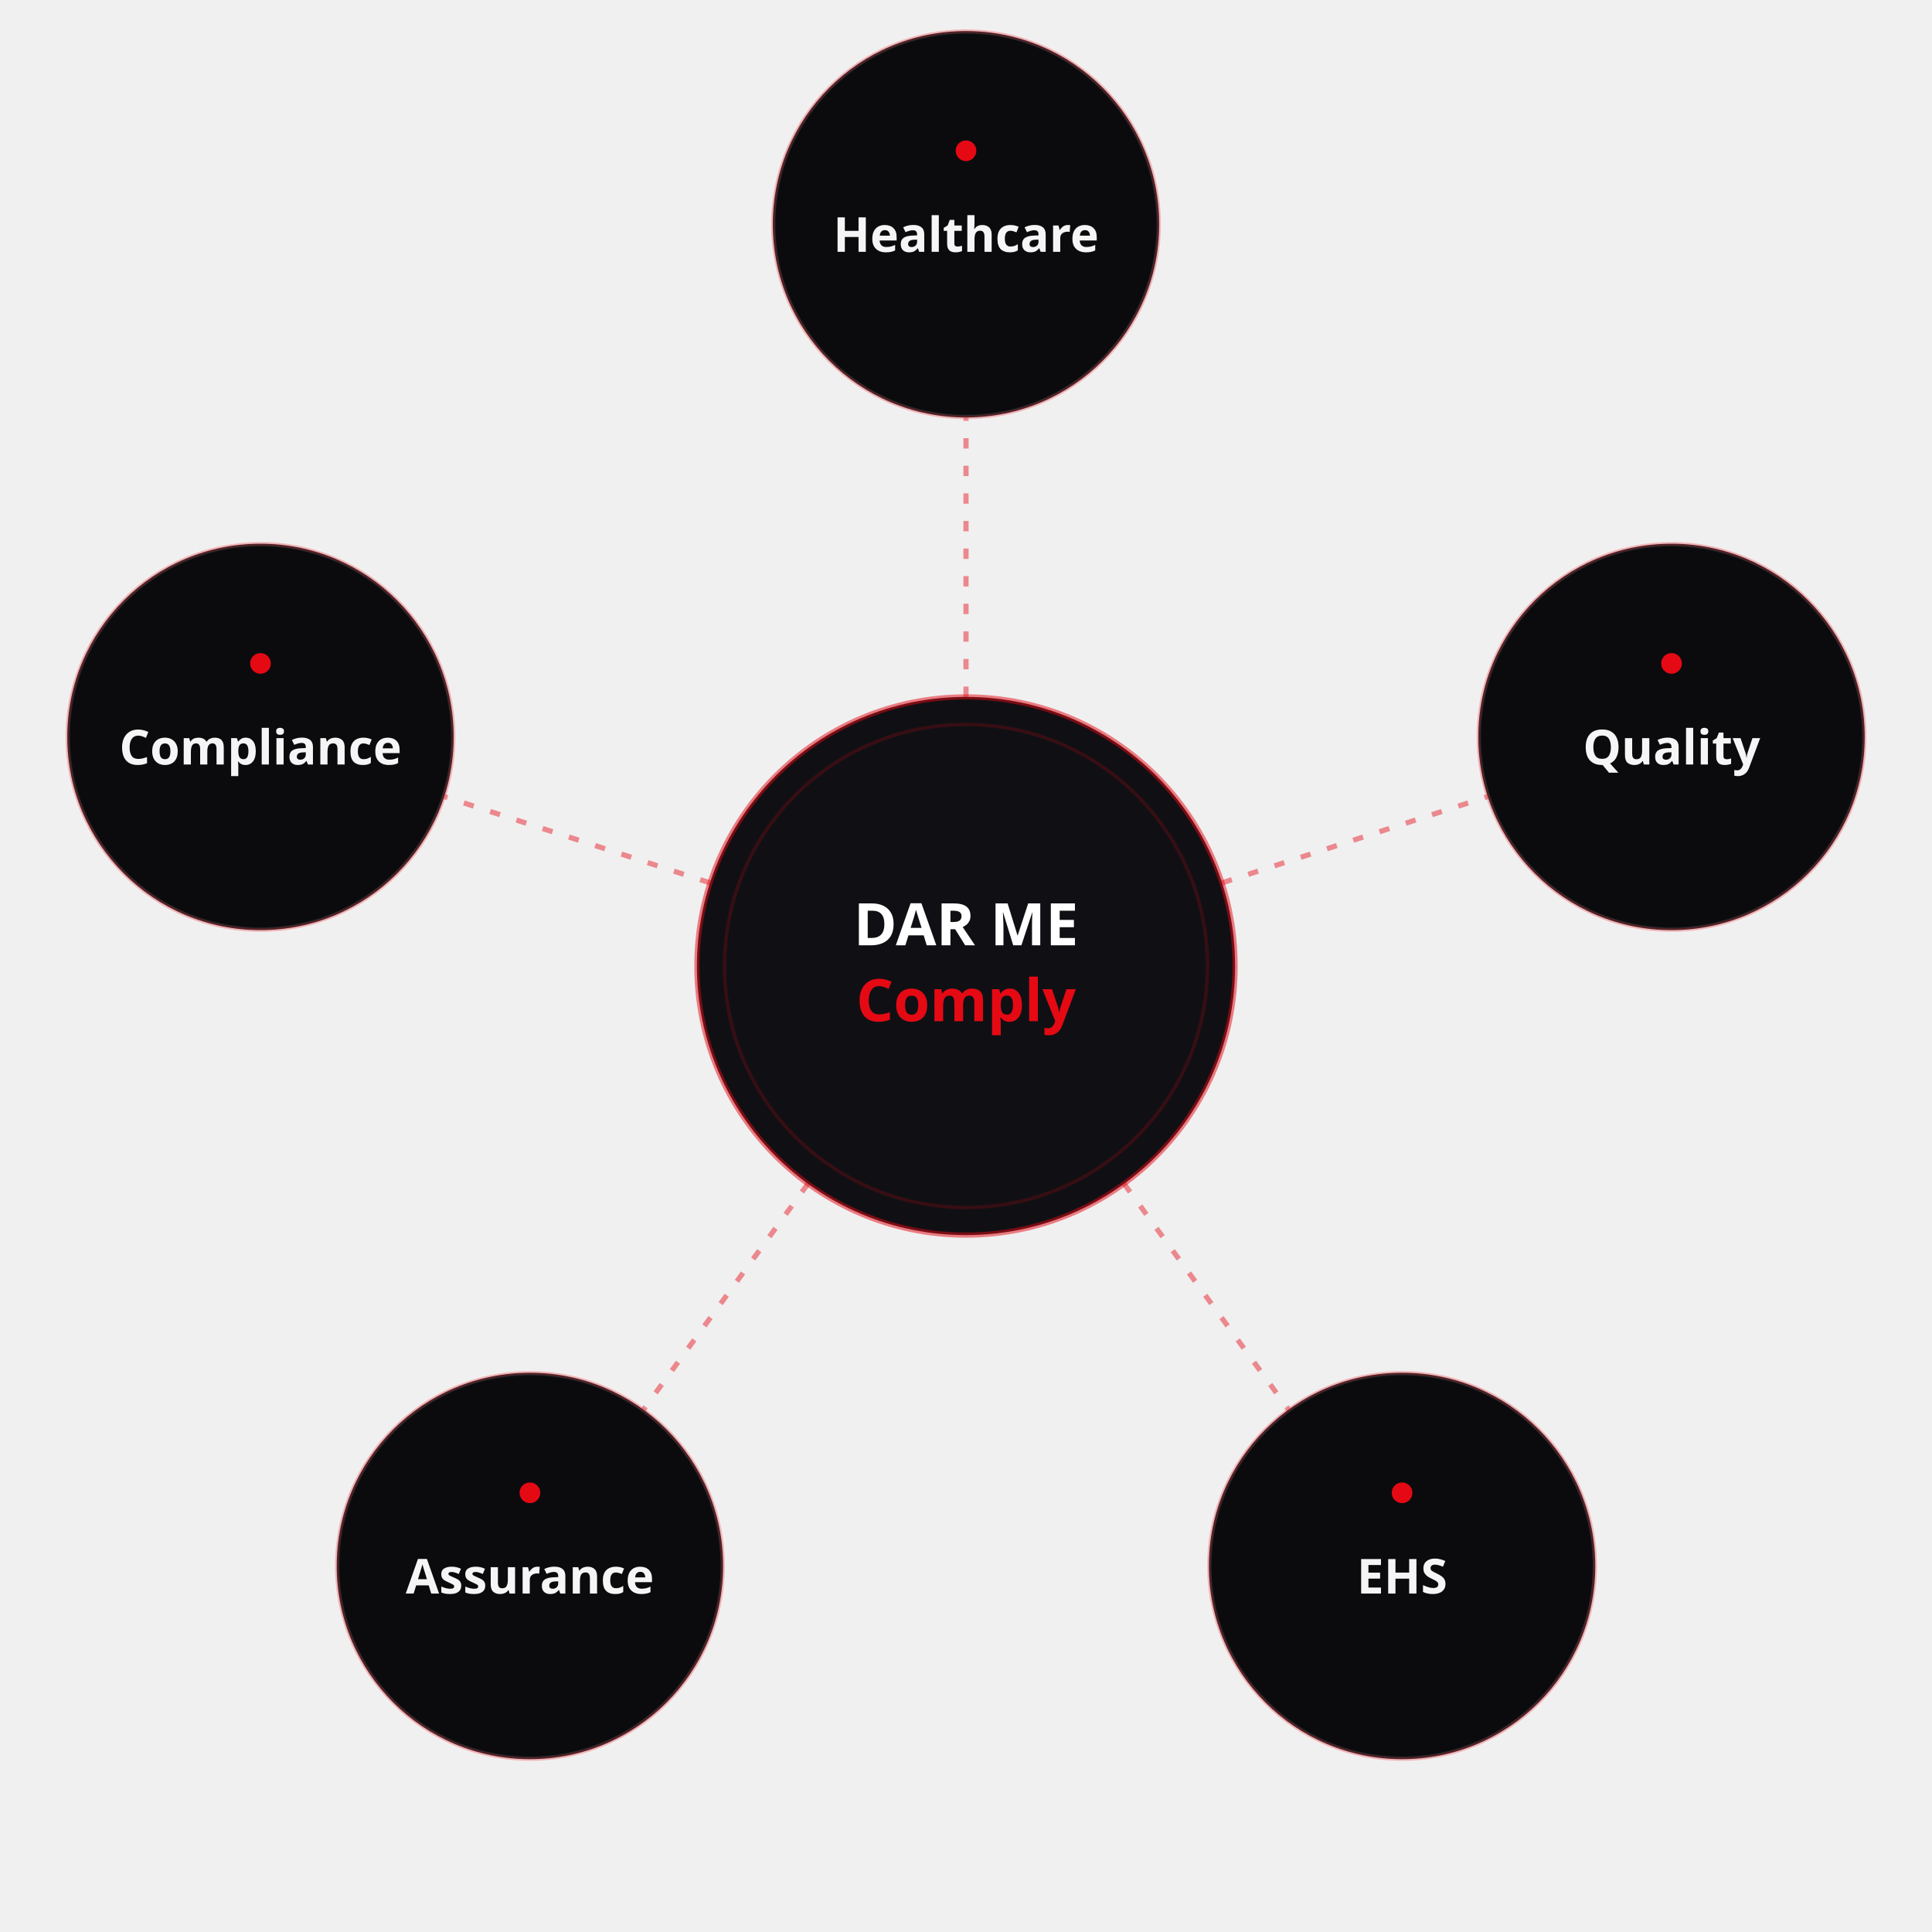
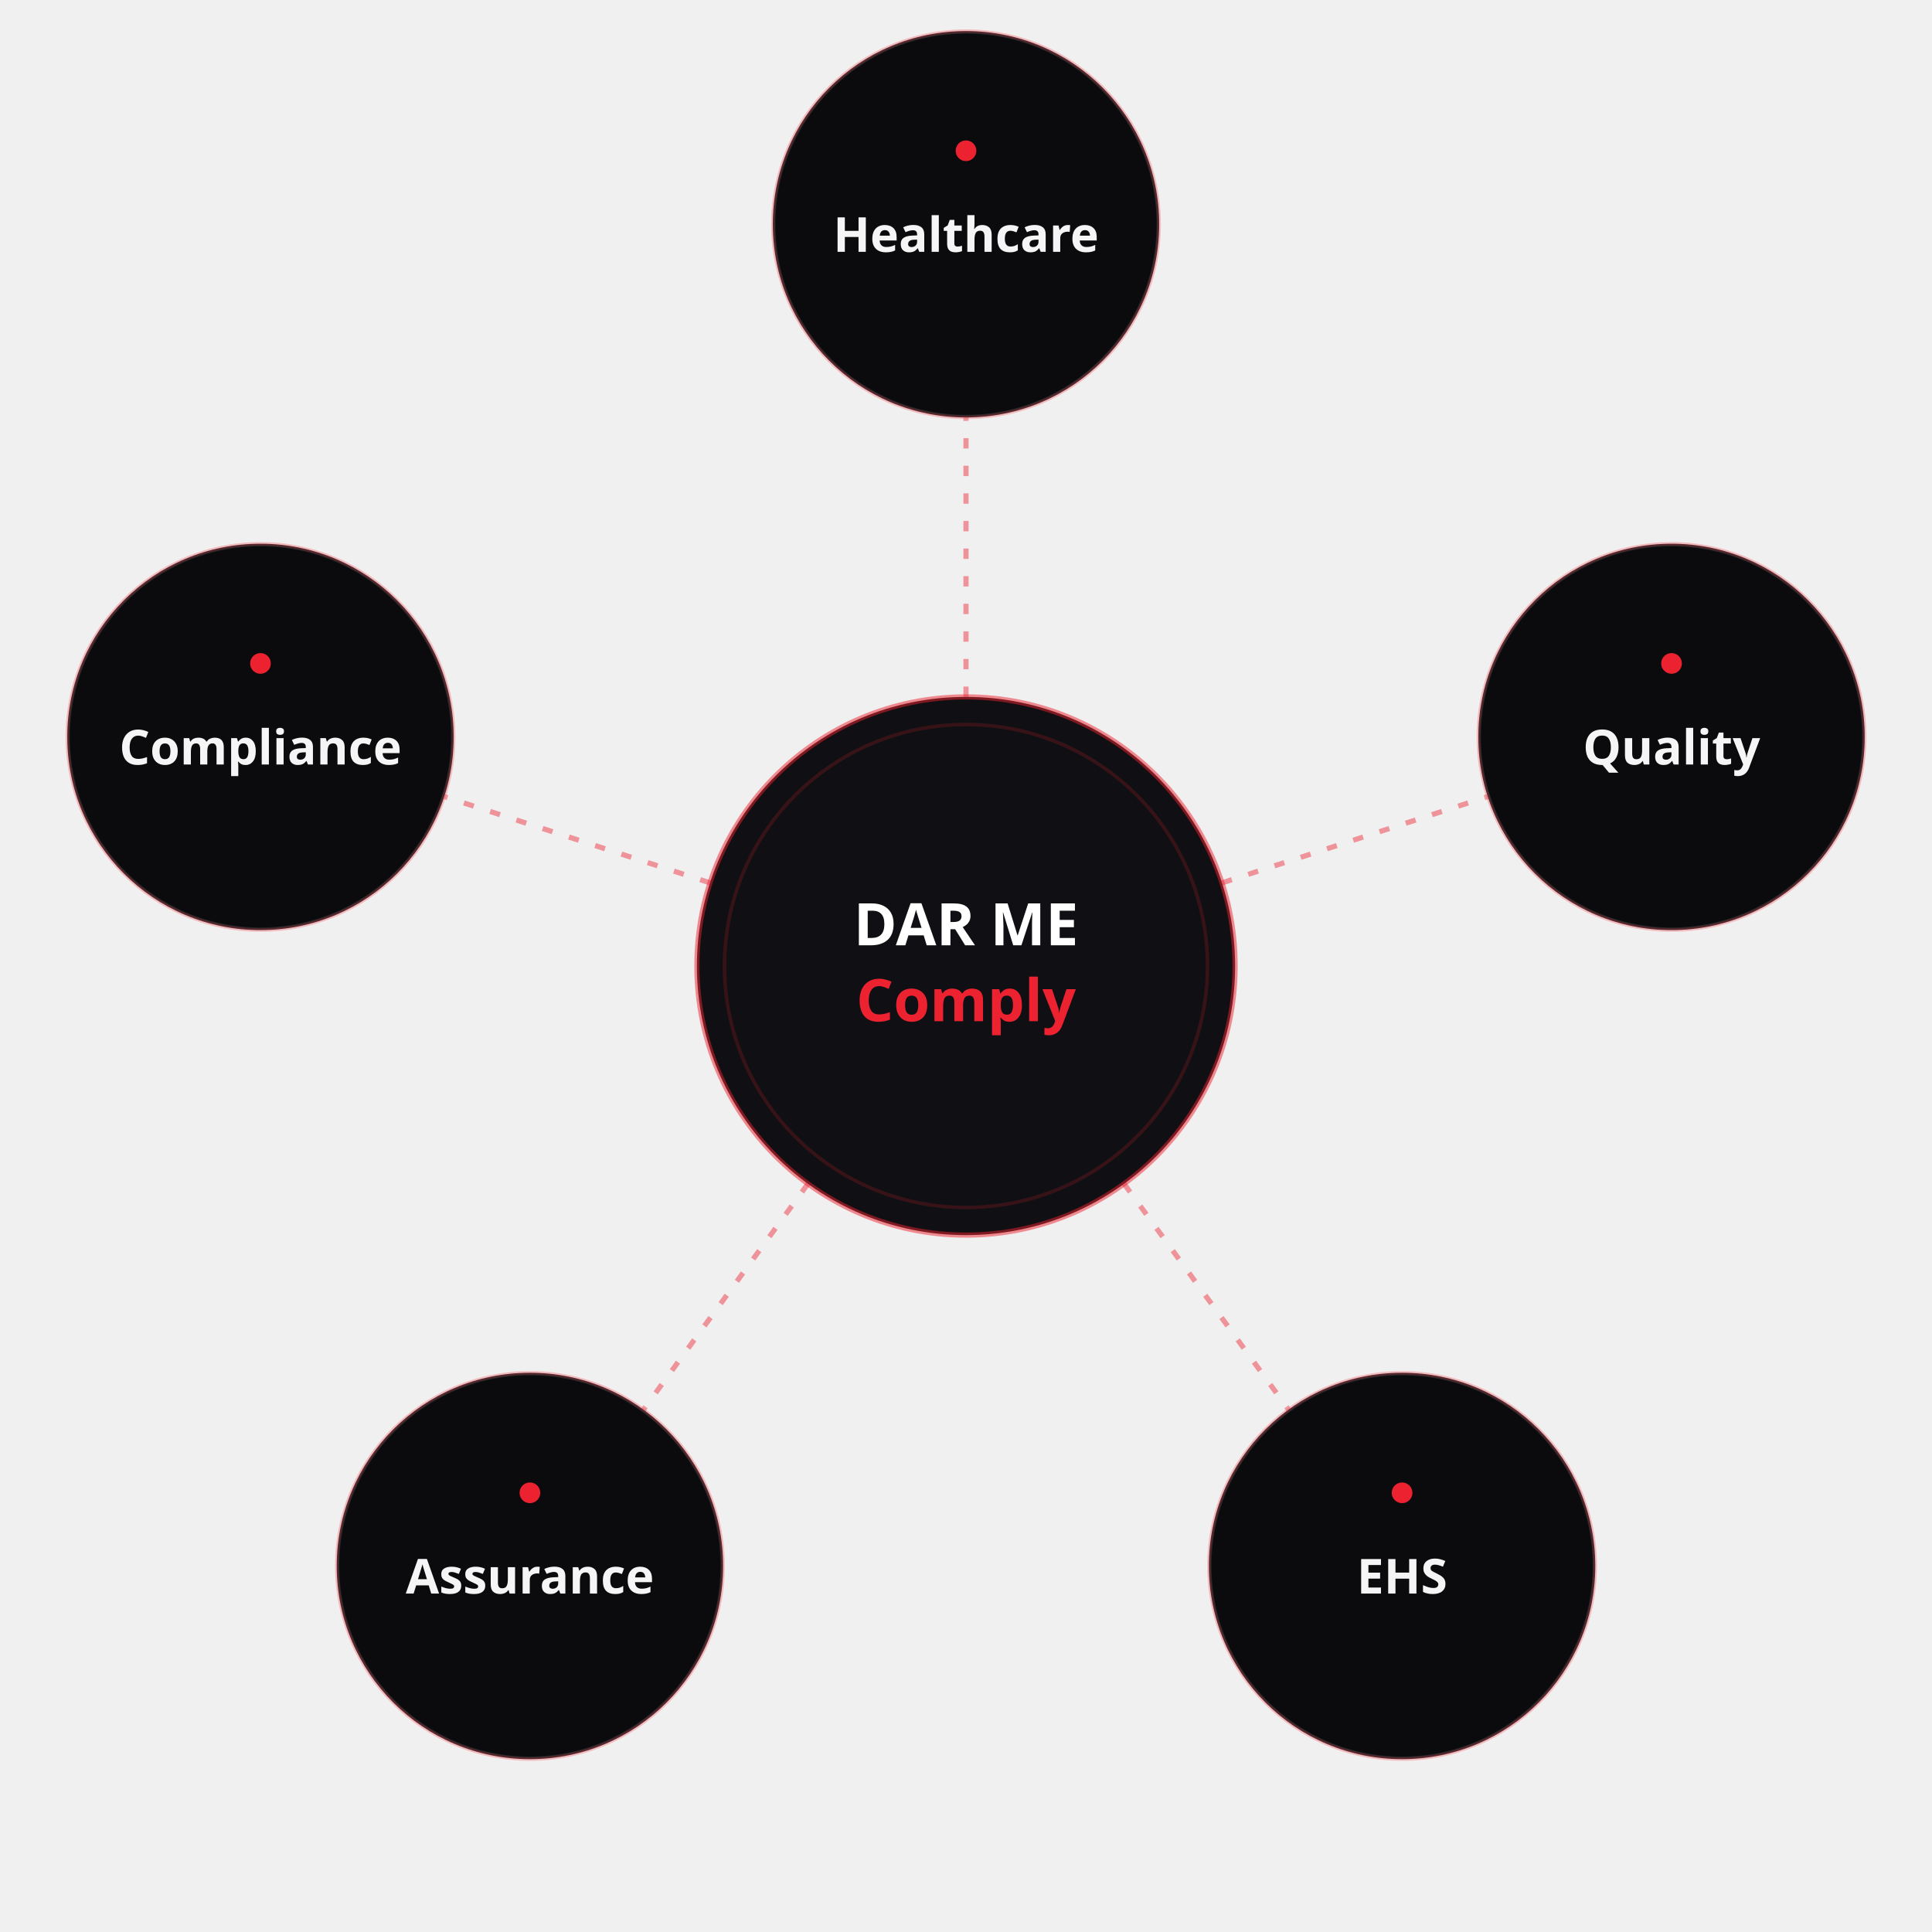
<svg xmlns="http://www.w3.org/2000/svg" viewBox="0 0 560 560" font-family="Figtree, sans-serif">
-   <line x1="280.0" y1="202.0" x2="280.0" y2="121.0" stroke="#E50914" stroke-opacity="0.45" stroke-width="1.5" stroke-dasharray="3 5" />
-   <line x1="354.2" y1="255.9" x2="431.2" y2="230.9" stroke="#E50914" stroke-opacity="0.45" stroke-width="1.5" stroke-dasharray="3 5" />
-   <line x1="325.8" y1="343.1" x2="373.5" y2="408.6" stroke="#E50914" stroke-opacity="0.45" stroke-width="1.5" stroke-dasharray="3 5" />
-   <line x1="234.2" y1="343.1" x2="186.5" y2="408.6" stroke="#E50914" stroke-opacity="0.45" stroke-width="1.5" stroke-dasharray="3 5" />
-   <line x1="205.8" y1="255.9" x2="128.8" y2="230.9" stroke="#E50914" stroke-opacity="0.45" stroke-width="1.5" stroke-dasharray="3 5" />
-   <circle cx="280.0" cy="280.0" r="78" fill="#101014" stroke="#E50914" stroke-opacity="0.5" stroke-width="1.5" />
-   <circle cx="280.0" cy="280.0" r="70" fill="none" stroke="#E50914" stroke-opacity="0.18" stroke-width="1" />
+   <line x1="280.0" y1="202.0" x2="280.0" y2="121.0" stroke="#ED2231" stroke-opacity="0.45" stroke-width="1.5" stroke-dasharray="3 5" />
+   <line x1="354.2" y1="255.9" x2="431.2" y2="230.9" stroke="#ED2231" stroke-opacity="0.45" stroke-width="1.5" stroke-dasharray="3 5" />
+   <line x1="325.8" y1="343.1" x2="373.5" y2="408.6" stroke="#ED2231" stroke-opacity="0.45" stroke-width="1.5" stroke-dasharray="3 5" />
+   <line x1="234.2" y1="343.1" x2="186.5" y2="408.6" stroke="#ED2231" stroke-opacity="0.45" stroke-width="1.5" stroke-dasharray="3 5" />
+   <line x1="205.8" y1="255.9" x2="128.8" y2="230.9" stroke="#ED2231" stroke-opacity="0.45" stroke-width="1.5" stroke-dasharray="3 5" />
+   <circle cx="280.0" cy="280.0" r="78" fill="#101014" stroke="#ED2231" stroke-opacity="0.5" stroke-width="1.5" />
+   <circle cx="280.0" cy="280.0" r="70" fill="none" stroke="#ED2231" stroke-opacity="0.18" stroke-width="1" />
  <text x="280.0" y="274.0" text-anchor="middle" fill="#FFFFFF" font-size="17" font-weight="700">DAR ME</text>
-   <text x="280.0" y="296.0" text-anchor="middle" fill="#E50914" font-size="17" font-weight="700">Comply</text>
+   <text x="280.0" y="296.0" text-anchor="middle" fill="#ED2231" font-size="17" font-weight="700">Comply</text>
  <circle cx="280.0" cy="65.0" r="56" fill="#0B0B0E" stroke="#FFFFFF" stroke-opacity="0.12" stroke-width="1.5" />
-   <circle cx="280.0" cy="65.0" r="56" fill="none" stroke="#E50914" stroke-opacity="0.25" stroke-width="1" />
-   <circle cx="280.0" cy="43.7" r="3" fill="#E50914" />
+   <circle cx="280.0" cy="65.0" r="56" fill="none" stroke="#ED2231" stroke-opacity="0.25" stroke-width="1" />
+   <circle cx="280.0" cy="43.7" r="3" fill="#ED2231" />
  <text x="280.0" y="73.0" text-anchor="middle" fill="#F5F5F5" font-size="14" font-weight="600">Healthcare</text>
  <circle cx="484.5" cy="213.6" r="56" fill="#0B0B0E" stroke="#FFFFFF" stroke-opacity="0.12" stroke-width="1.5" />
-   <circle cx="484.5" cy="213.6" r="56" fill="none" stroke="#E50914" stroke-opacity="0.25" stroke-width="1" />
-   <circle cx="484.5" cy="192.3" r="3" fill="#E50914" />
+   <circle cx="484.5" cy="213.6" r="56" fill="none" stroke="#ED2231" stroke-opacity="0.25" stroke-width="1" />
+   <circle cx="484.5" cy="192.3" r="3" fill="#ED2231" />
  <text x="484.5" y="221.6" text-anchor="middle" fill="#F5F5F5" font-size="14" font-weight="600">Quality</text>
  <circle cx="406.4" cy="453.9" r="56" fill="#0B0B0E" stroke="#FFFFFF" stroke-opacity="0.12" stroke-width="1.5" />
-   <circle cx="406.4" cy="453.9" r="56" fill="none" stroke="#E50914" stroke-opacity="0.25" stroke-width="1" />
-   <circle cx="406.4" cy="432.7" r="3" fill="#E50914" />
+   <circle cx="406.4" cy="453.9" r="56" fill="none" stroke="#ED2231" stroke-opacity="0.25" stroke-width="1" />
+   <circle cx="406.4" cy="432.7" r="3" fill="#ED2231" />
  <text x="406.4" y="461.9" text-anchor="middle" fill="#F5F5F5" font-size="14" font-weight="600">EHS</text>
  <circle cx="153.6" cy="453.9" r="56" fill="#0B0B0E" stroke="#FFFFFF" stroke-opacity="0.12" stroke-width="1.5" />
-   <circle cx="153.6" cy="453.9" r="56" fill="none" stroke="#E50914" stroke-opacity="0.25" stroke-width="1" />
-   <circle cx="153.6" cy="432.7" r="3" fill="#E50914" />
+   <circle cx="153.6" cy="453.9" r="56" fill="none" stroke="#ED2231" stroke-opacity="0.25" stroke-width="1" />
+   <circle cx="153.6" cy="432.7" r="3" fill="#ED2231" />
  <text x="153.6" y="461.9" text-anchor="middle" fill="#F5F5F5" font-size="14" font-weight="600">Assurance</text>
  <circle cx="75.5" cy="213.6" r="56" fill="#0B0B0E" stroke="#FFFFFF" stroke-opacity="0.12" stroke-width="1.5" />
-   <circle cx="75.5" cy="213.6" r="56" fill="none" stroke="#E50914" stroke-opacity="0.25" stroke-width="1" />
-   <circle cx="75.5" cy="192.3" r="3" fill="#E50914" />
+   <circle cx="75.5" cy="213.6" r="56" fill="none" stroke="#ED2231" stroke-opacity="0.25" stroke-width="1" />
+   <circle cx="75.5" cy="192.3" r="3" fill="#ED2231" />
  <text x="75.5" y="221.6" text-anchor="middle" fill="#F5F5F5" font-size="14" font-weight="600">Compliance</text>
</svg>
